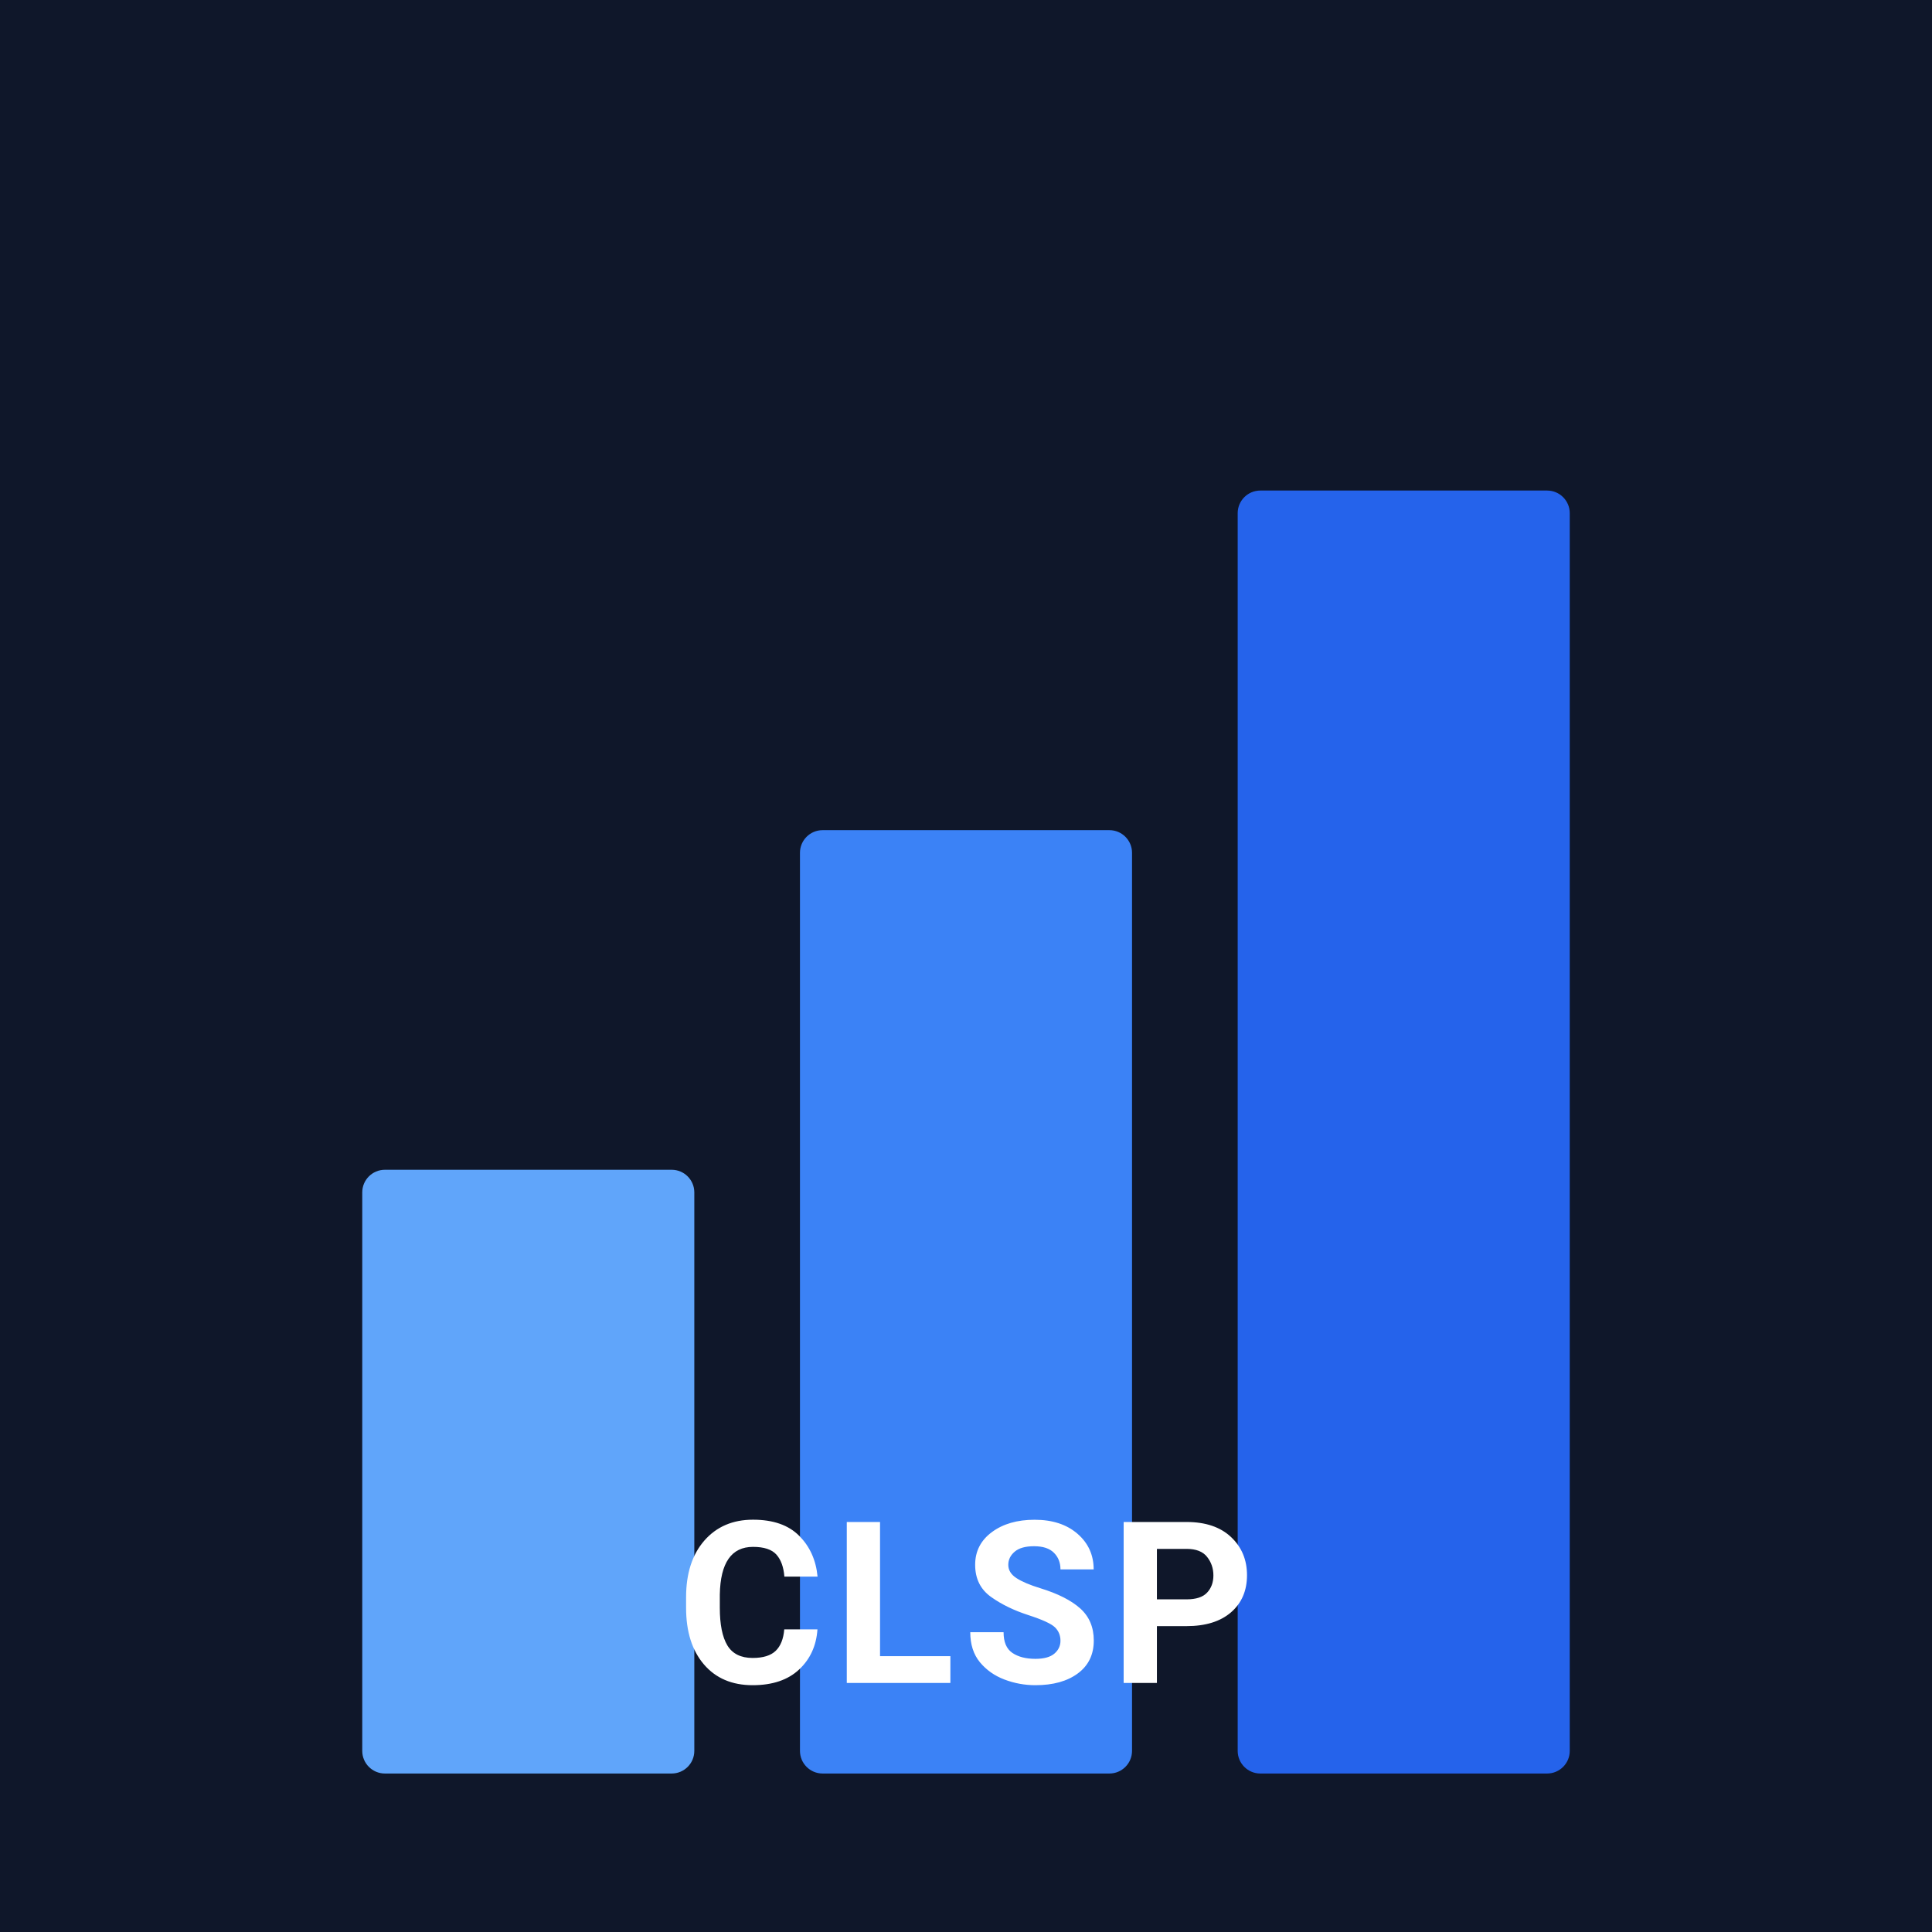
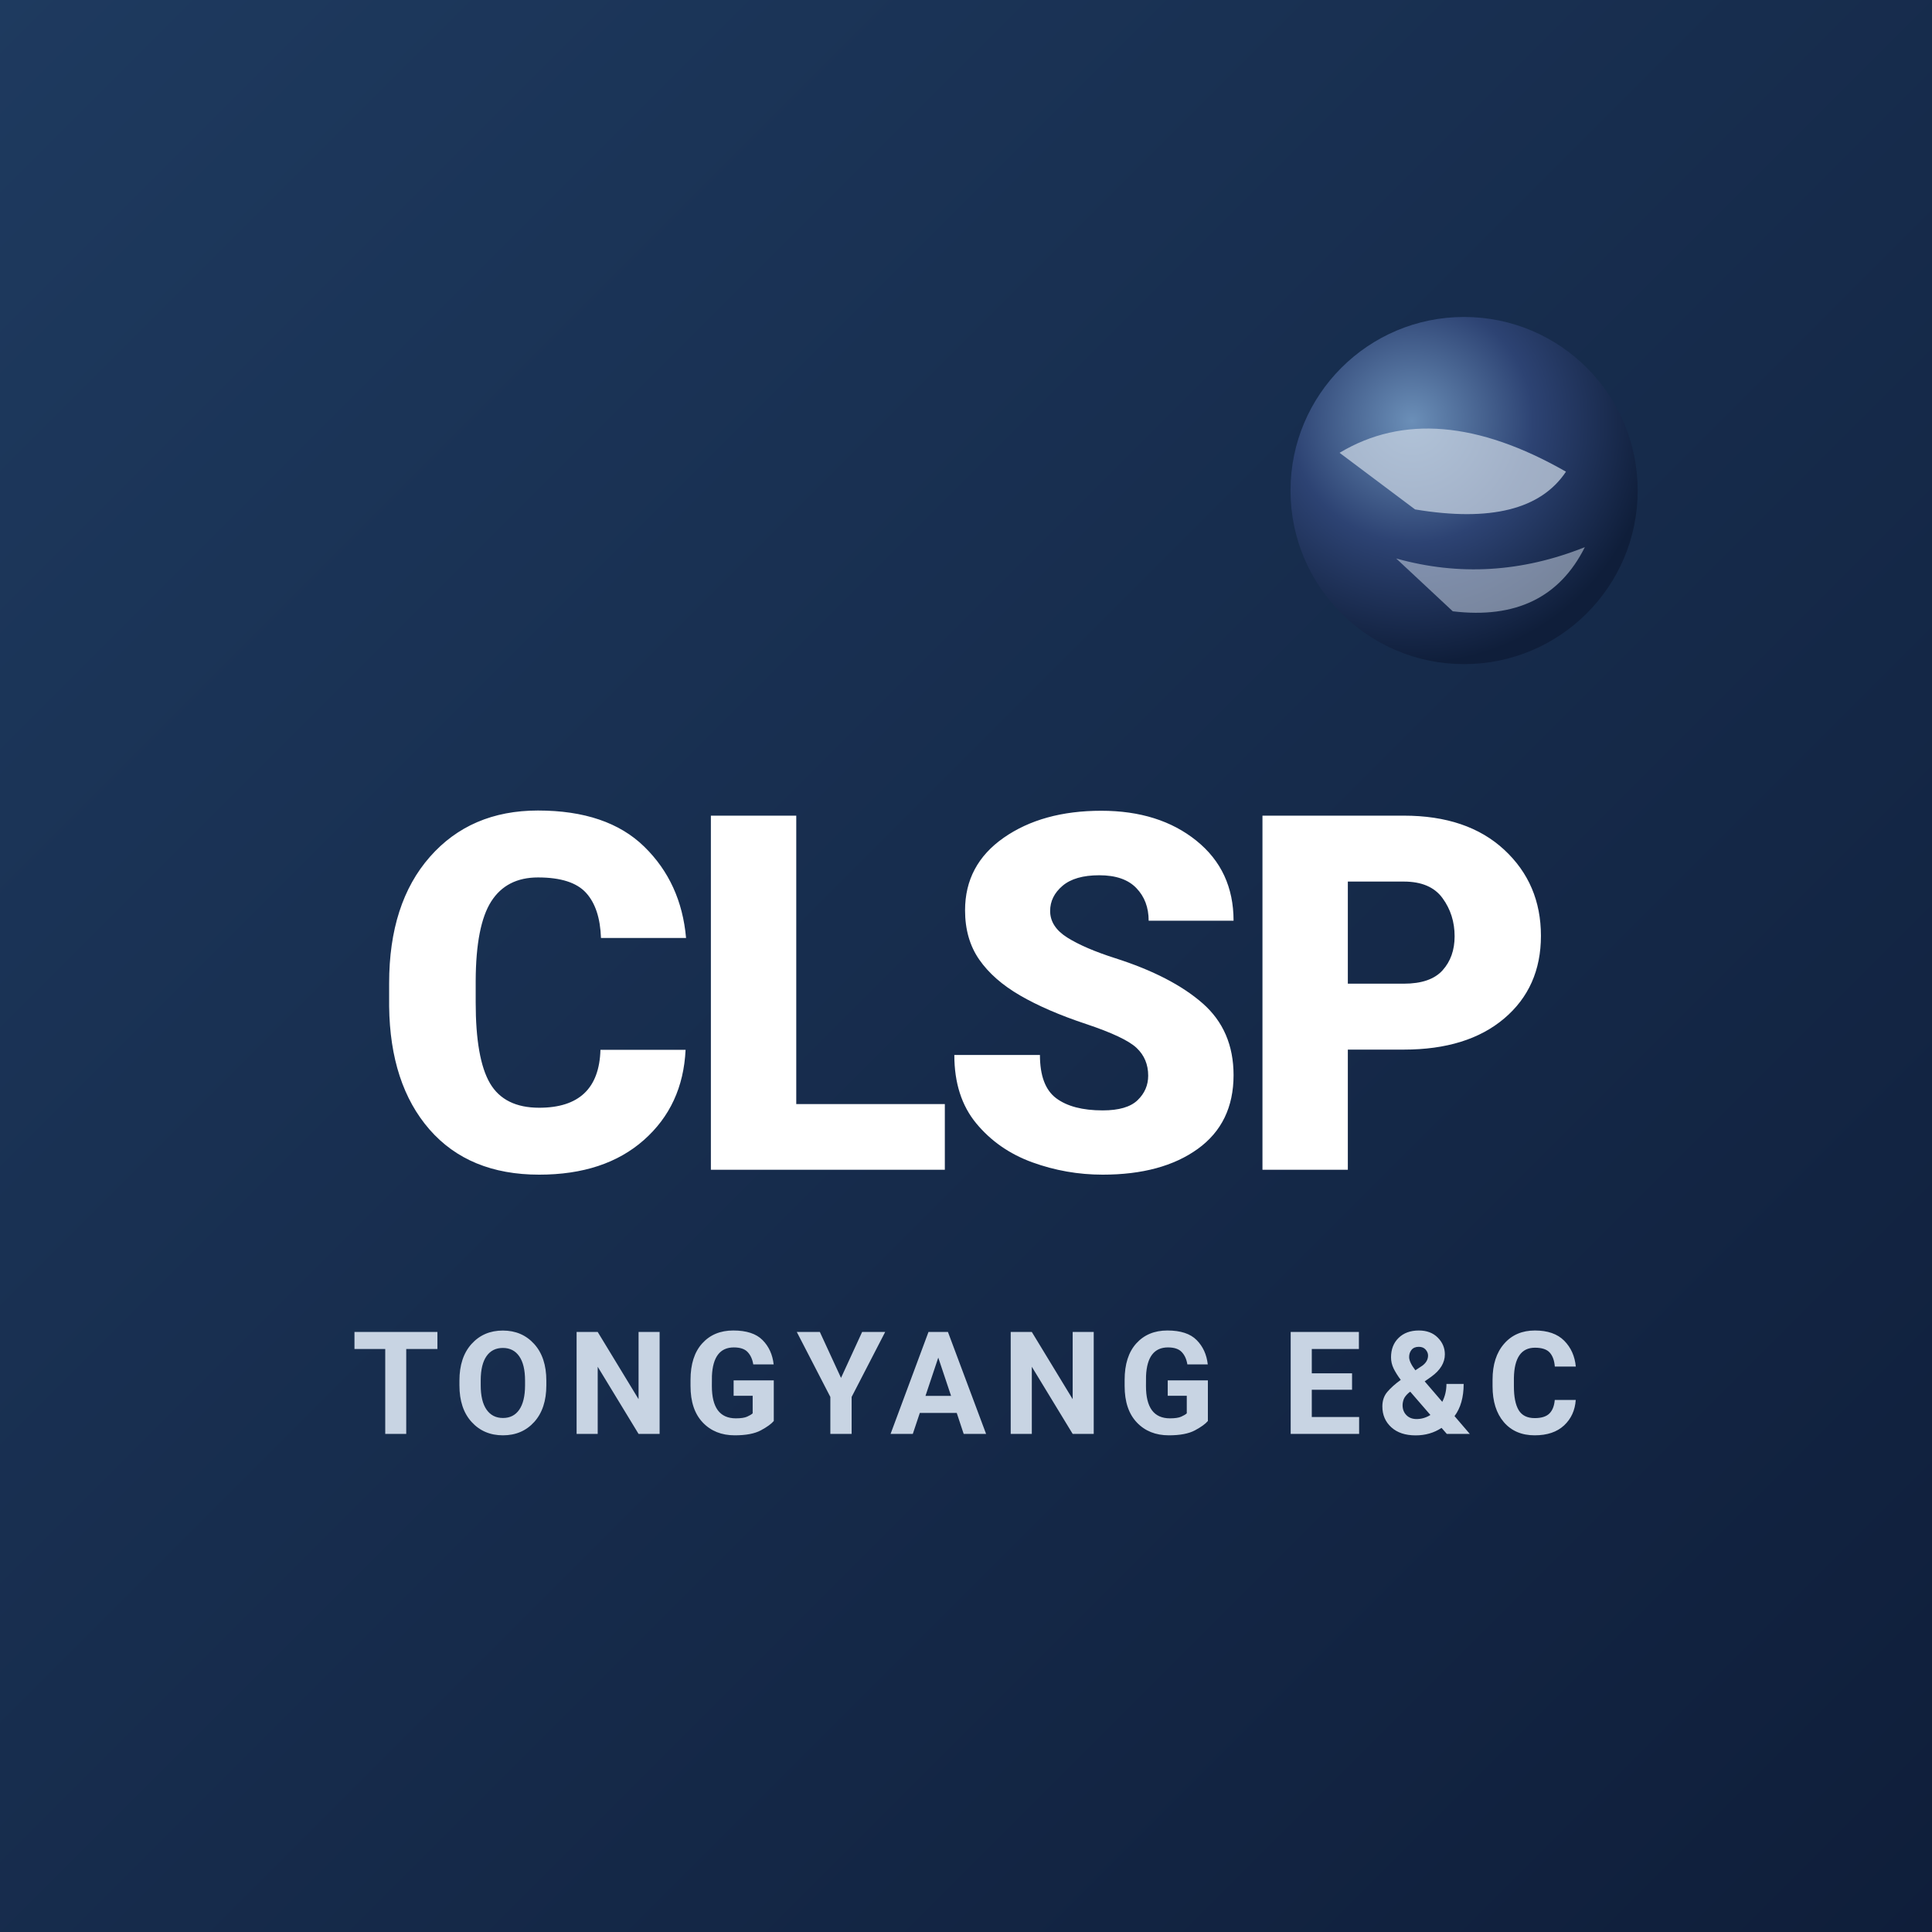
<svg xmlns="http://www.w3.org/2000/svg" viewBox="0 0 512 512">
-   <rect width="512" height="512" fill="#0f172a" />
-   <g transform="translate(96, 110)">
-     <rect x="0" y="200" width="88" height="160" rx="6" fill="#60a5fa" />
-     <rect x="116" y="110" width="88" height="250" rx="6" fill="#3b82f6" />
-     <rect x="232" y="20" width="88" height="340" rx="6" fill="#2563eb" />
-   </g>
-   <text x="256" y="446" text-anchor="middle" font-family="system-ui, -apple-system, Segoe UI, Roboto, sans-serif" font-size="60" font-weight="700" fill="#ffffff" letter-spacing="2">CLSP</text>
+   <defs>
+     <linearGradient id="bg" x1="0" y1="0" x2="1" y2="1">
+       <stop offset="0" stop-color="#1e3a5f" />
+       <stop offset="1" stop-color="#0f1e3a" />
+     </linearGradient>
+     <radialGradient id="globe" cx="0.35" cy="0.3" r="0.7">
+       <stop offset="0" stop-color="#6b8fb8" />
+       <stop offset="0.5" stop-color="#2d4373" />
+       <stop offset="1" stop-color="#0f1e3a" />
+     </radialGradient>
+   </defs>
+   <rect width="512" height="512" fill="url(#bg)" />
+   <circle cx="388" cy="130" r="46" fill="url(#globe)" />
+   <path d="M 355 120 Q 380 105 415 125 Q 405 140 375 135 Z" fill="#c8d4e3" opacity="0.75" />
+   <path d="M 370 148 Q 395 155 420 145 Q 410 165 385 162 Z" fill="#c8d4e3" opacity="0.55" />
+   <text x="256" y="310" text-anchor="middle" font-family="system-ui, -apple-system, Segoe UI, Roboto, sans-serif" font-size="132" font-weight="800" fill="#ffffff" letter-spacing="-4">CLSP</text>
+   <text x="256" y="380" text-anchor="middle" font-family="system-ui, -apple-system, Segoe UI, Roboto, sans-serif" font-size="38" font-weight="700" fill="#c8d4e3" letter-spacing="4">TONGYANG E&amp;C</text>
</svg>
